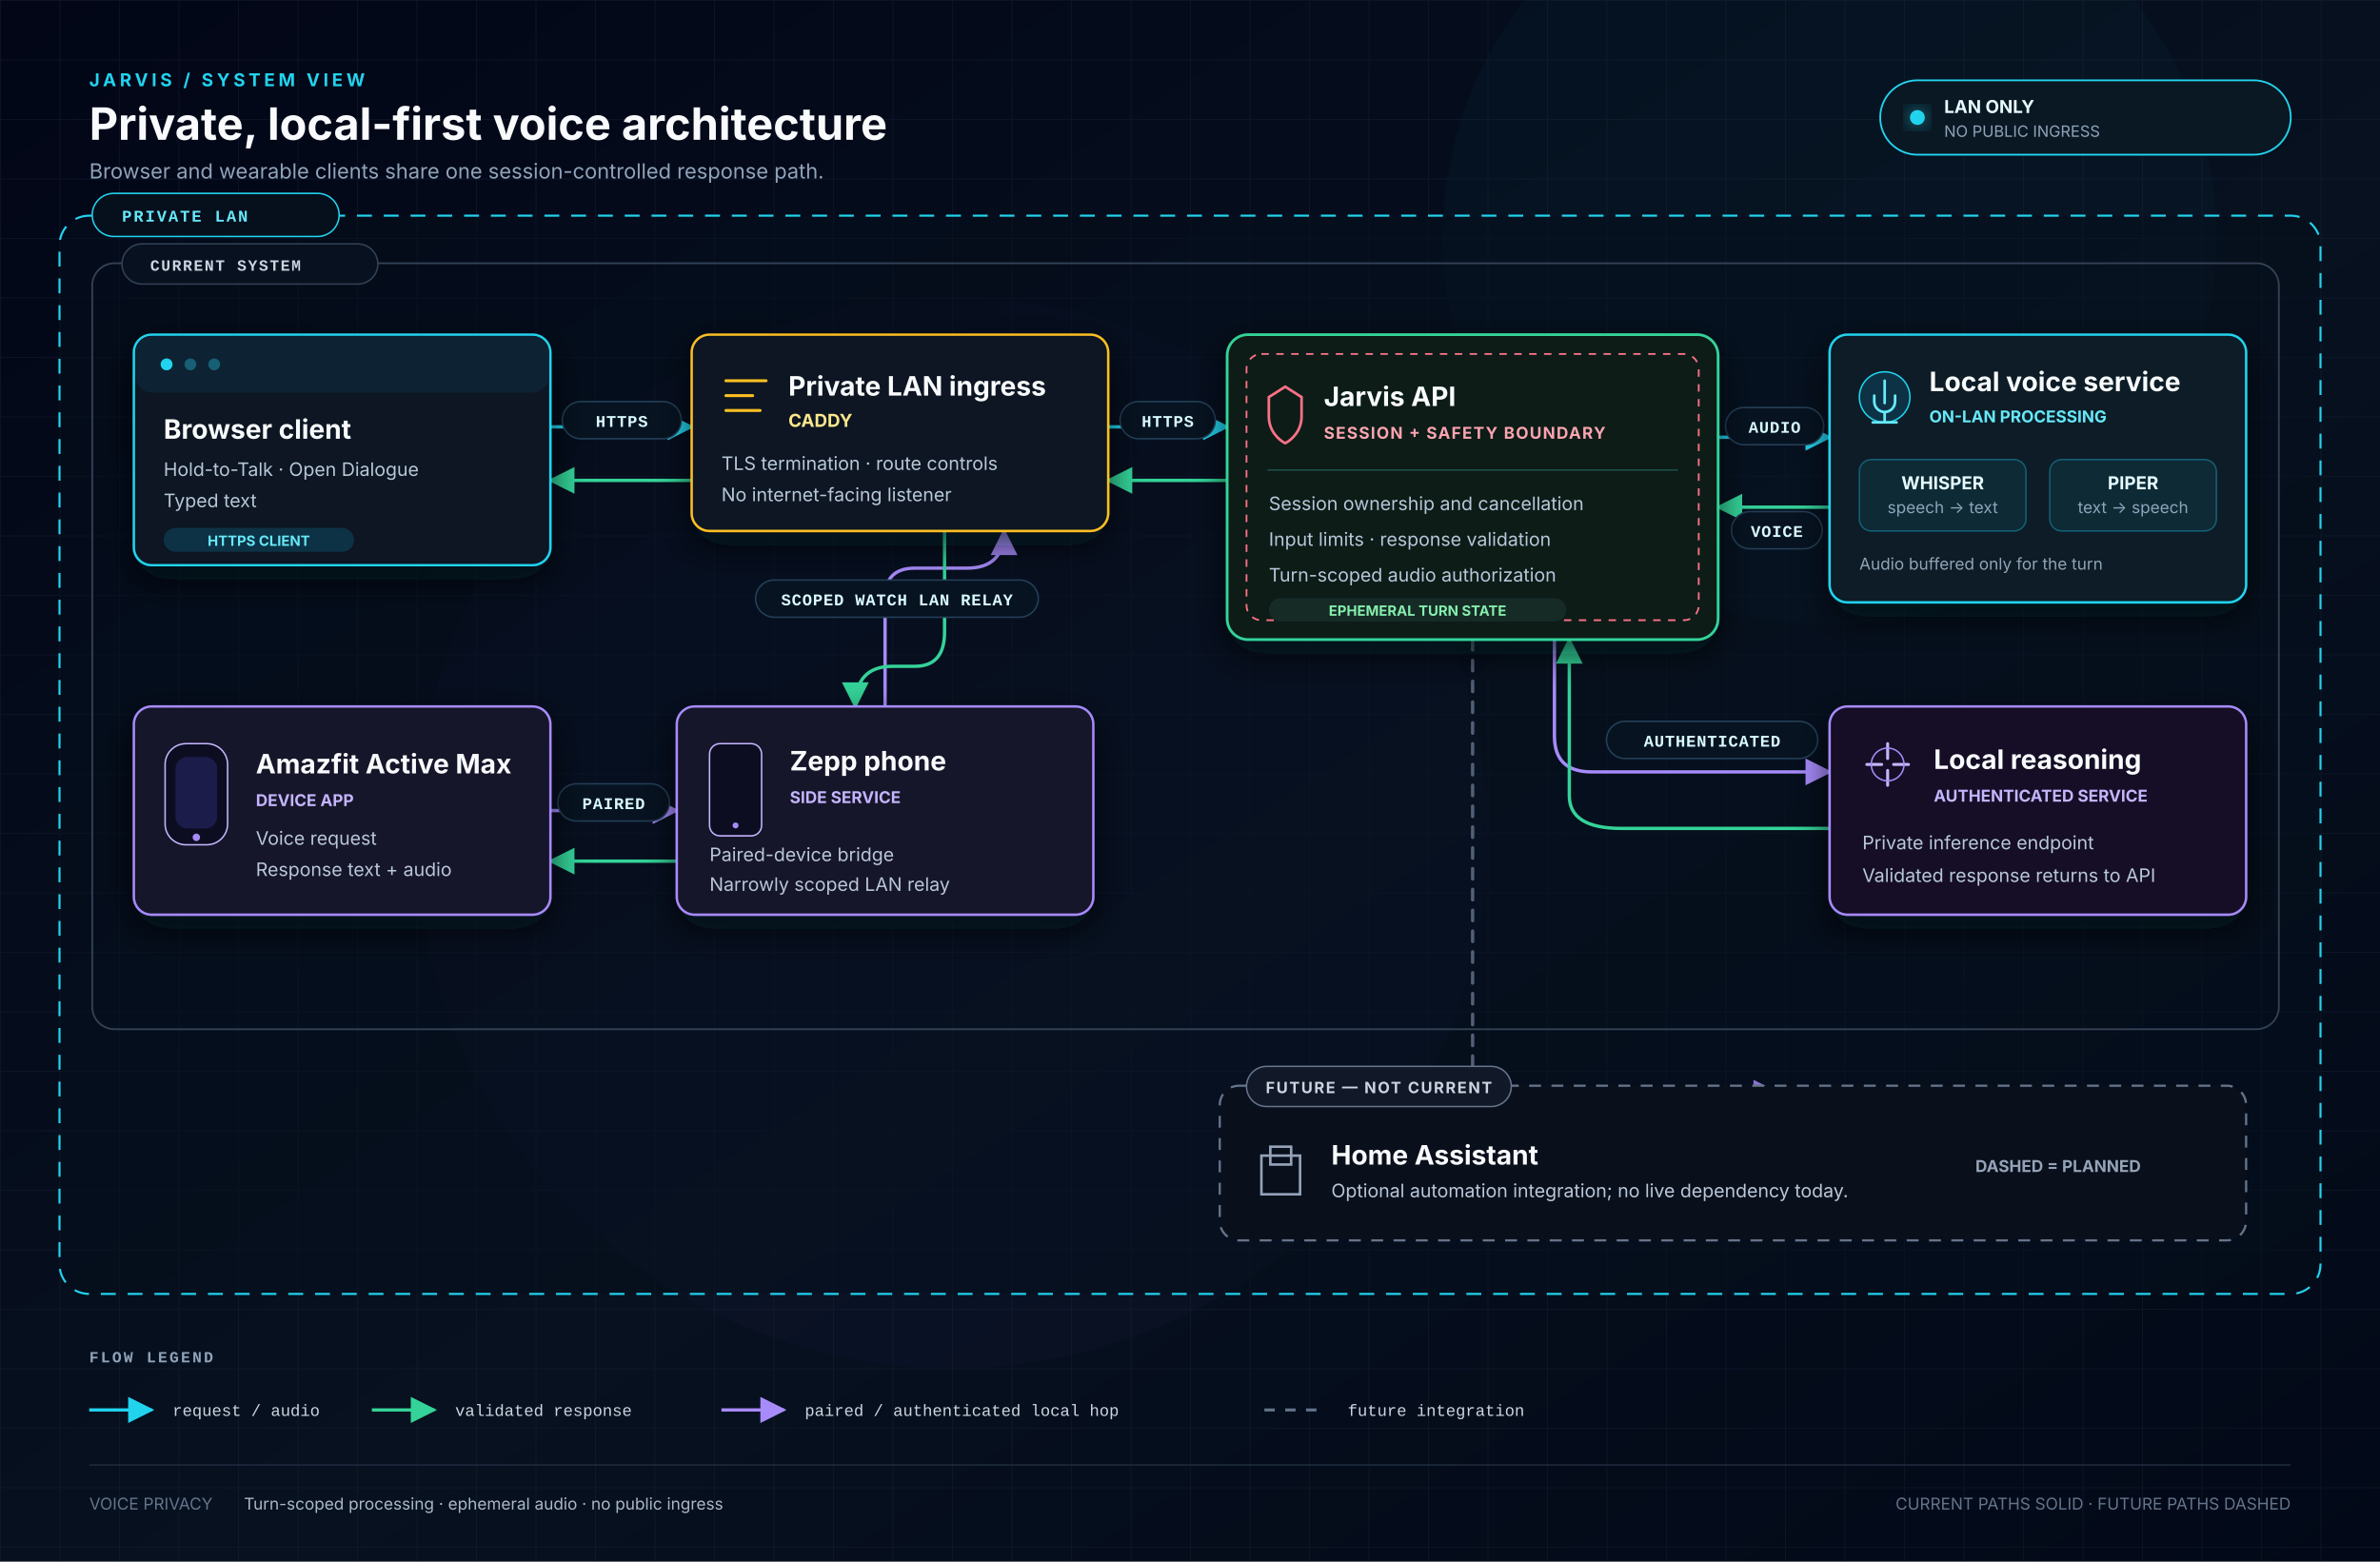
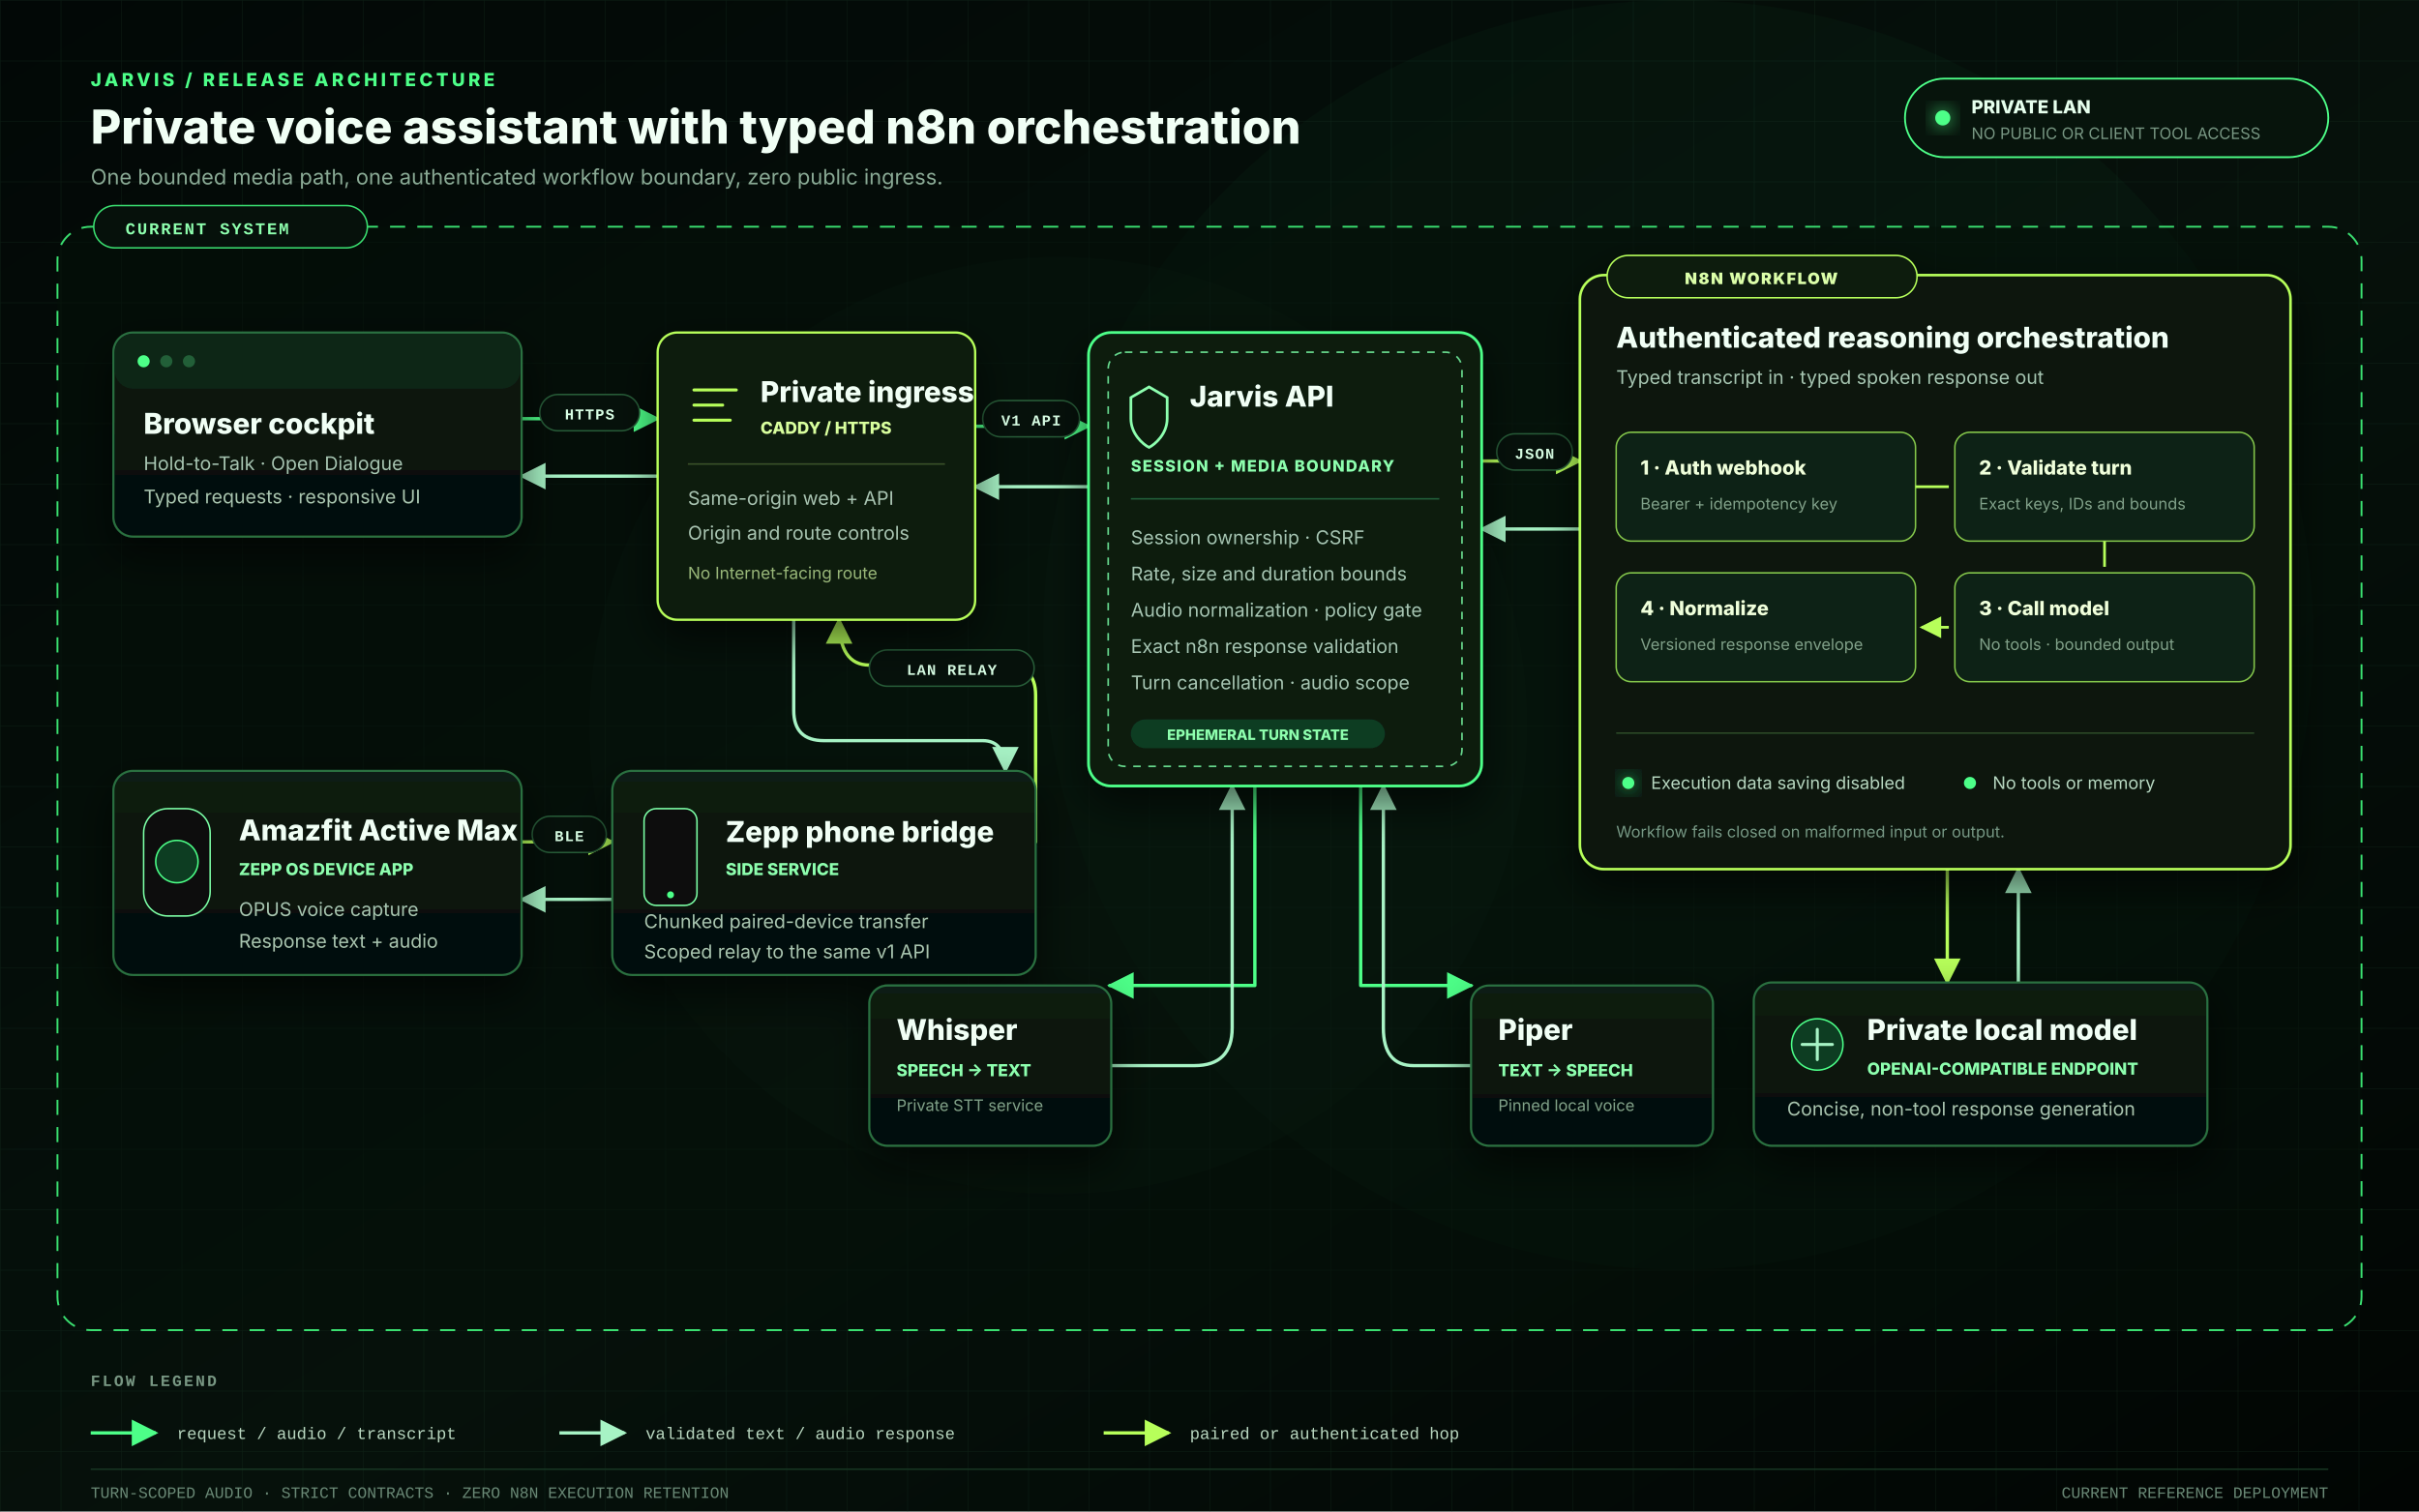
- <svg xmlns="http://www.w3.org/2000/svg" width="1600" height="1050" viewBox="0 0 1600 1050" role="img" aria-labelledby="title desc">
+ <svg xmlns="http://www.w3.org/2000/svg" width="1600" height="1000" viewBox="0 0 1600 1000" role="img" aria-labelledby="title desc">
  <defs>
+     <linearGradient id="background" x1="0" y1="0" x2="1" y2="1">
+       <stop offset="0" stop-color="#020806" />
+       <stop offset="0.55" stop-color="#06110b" />
+       <stop offset="1" stop-color="#010503" />
+     </linearGradient>
+     <linearGradient id="panel" x1="0" y1="0" x2="0" y2="1">
+       <stop offset="0" stop-color="#0a1d12" />
+       <stop offset="1" stop-color="#050c08" />
+     </linearGradient>
    <pattern id="grid" width="40" height="40" patternUnits="userSpaceOnUse">
-       <path d="M40 0H0V40" fill="none" stroke="#162238" stroke-width="1" opacity="0.52" />
+       <path d="M40 0H0V40" fill="none" stroke="#173522" stroke-width="0.7" opacity="0.45" />
    </pattern>
-     <linearGradient id="bg" x1="0" y1="0" x2="1" y2="1">
-       <stop offset="0" stop-color="#020617" />
-       <stop offset="0.55" stop-color="#07111f" />
-       <stop offset="1" stop-color="#020817" />
-     </linearGradient>
-     <filter id="glow" x="-40%" y="-40%" width="180%" height="180%">
-       <feGaussianBlur stdDeviation="7" result="b" />
+     <filter id="glow" x="-60%" y="-60%" width="220%" height="220%">
+       <feGaussianBlur stdDeviation="6" result="blur" />
      <feMerge>
-         <feMergeNode in="b" />
+         <feMergeNode in="blur" />
        <feMergeNode in="SourceGraphic" />
      </feMerge>
    </filter>
-     <filter id="shadow" x="-15%" y="-20%" width="130%" height="150%">
-       <feDropShadow dx="0" dy="9" stdDeviation="12" flood-color="#000814" flood-opacity="0.7" />
+     <filter id="shadow" x="-20%" y="-25%" width="140%" height="160%">
+       <feDropShadow dx="0" dy="12" stdDeviation="14" flood-color="#000" flood-opacity="0.6" />
    </filter>
-     <marker id="arrow-cyan" viewBox="0 0 10 10" refX="9" refY="5" markerWidth="8" markerHeight="8" orient="auto-start-reverse">
-       <path d="M0 0L10 5L0 10Z" fill="#22d3ee" />
+     <marker id="arrow-green" viewBox="0 0 10 10" refX="9" refY="5" markerWidth="8" markerHeight="8" orient="auto-start-reverse">
+       <path d="M0 0L10 5L0 10Z" fill="#4dff88" />
    </marker>
-     <marker id="arrow-emerald" viewBox="0 0 10 10" refX="9" refY="5" markerWidth="8" markerHeight="8" orient="auto-start-reverse">
-       <path d="M0 0L10 5L0 10Z" fill="#34d399" />
+     <marker id="arrow-mint" viewBox="0 0 10 10" refX="9" refY="5" markerWidth="8" markerHeight="8" orient="auto-start-reverse">
+       <path d="M0 0L10 5L0 10Z" fill="#a7f3c5" />
    </marker>
-     <marker id="arrow-violet" viewBox="0 0 10 10" refX="9" refY="5" markerWidth="8" markerHeight="8" orient="auto-start-reverse">
-       <path d="M0 0L10 5L0 10Z" fill="#a78bfa" />
+     <marker id="arrow-lime" viewBox="0 0 10 10" refX="9" refY="5" markerWidth="8" markerHeight="8" orient="auto-start-reverse">
+       <path d="M0 0L10 5L0 10Z" fill="#b7ff5a" />
    </marker>
    <style>
+       .sans{font-family:Inter,-apple-system,BlinkMacSystemFont,"Segoe UI",sans-serif}
      .mono{font-family:"SFMono-Regular",Consolas,"Liberation Mono",monospace}
-       .sans{font-family:Inter,-apple-system,BlinkMacSystemFont,"Segoe UI",sans-serif}
-       .eyebrow{font-size:12px;font-weight:700;letter-spacing:2.4px}
-       .node-title{font-size:18px;font-weight:700;fill:#f8fafc}
-       .node-sub{font-size:12.5px;fill:#b9c7d9}
-       .tiny{font-size:11px;fill:#8fa3ba}
-       .flow{fill:none;stroke-width:2.25;stroke-linecap:round;stroke-linejoin:round}
-       .flow-label{font-size:11px;font-weight:700;letter-spacing:.5px;fill:#d9faff}
-       .pill{fill:#071321;stroke:#244058;stroke-width:1}
+       .eyebrow{font-size:12px;font-weight:800;letter-spacing:2.2px}
+       .title{font-size:19px;font-weight:760;fill:#f1fff5}
+       .sub{font-size:12.5px;fill:#a8c5b1}
+       .tiny{font-size:10.5px;fill:#7fa18a}
+       .node{fill:url(#panel);stroke:#2a7041;stroke-width:1.4}
+       .flow{fill:none;stroke-linecap:round;stroke-linejoin:round;stroke-width:2.2}
+       .flow-label{font-size:10px;font-weight:800;letter-spacing:.7px;fill:#d9ffe5}
+       .pill{fill:#06110b;stroke:#275c38;stroke-width:1}
    </style>
  </defs>
-   <rect width="1600" height="1050" fill="url(#bg)" />
-   <rect width="1600" height="1050" fill="url(#grid)" />
-   <circle cx="1230" cy="160" r="260" fill="#0891b2" opacity="0.035" />
-   <circle cx="640" cy="560" r="360" fill="#7c3aed" opacity="0.028" />
+   <rect width="1600" height="1000" fill="url(#background)" />
+   <rect width="1600" height="1000" fill="url(#grid)" />
+   <circle cx="1110" cy="420" r="420" fill="#20f36b" opacity="0.025" />
+   <circle cx="700" cy="480" r="310" fill="#4dff88" opacity="0.022" />
  <g class="sans">
-     <text x="60" y="58" fill="#22d3ee" class="eyebrow">JARVIS / SYSTEM VIEW</text>
-     <text x="60" y="94" fill="#f8fafc" font-size="30" font-weight="750">Private, local-first voice architecture</text>
-     <text x="60" y="120" fill="#8fa3ba" font-size="14">Browser and wearable clients share one session-controlled response path.</text>
-     <g transform="translate(1264 54)">
-       <rect width="276" height="50" rx="25" fill="#0a1823" stroke="#22d3ee" stroke-width="1.2" />
-       <circle cx="25" cy="25" r="5" fill="#22d3ee" filter="url(#glow)" />
-       <text x="43" y="22" fill="#e6fbff" font-size="12" font-weight="700">LAN ONLY</text>
-       <text x="43" y="38" fill="#8fa3ba" font-size="10.5">NO PUBLIC INGRESS</text>
-     </g>
-   </g>
-   <rect x="40" y="145" width="1520" height="725" rx="20" fill="#06101d" fill-opacity="0.48" stroke="#22d3ee" stroke-width="1.4" stroke-dasharray="10 8" />
+     <text x="60" y="57" fill="#4dff88" class="eyebrow">JARVIS / RELEASE ARCHITECTURE</text>
+     <text x="60" y="95" fill="#f1fff5" font-size="31" font-weight="780">Private voice assistant with typed n8n orchestration</text>
+     <text x="60" y="122" fill="#89a994" font-size="14">One bounded media path, one authenticated workflow boundary, zero public ingress.</text>
+     <g transform="translate(1260 52)">
+       <rect width="280" height="52" rx="26" fill="#07140c" stroke="#4dff88" stroke-width="1.2" />
+       <circle cx="25" cy="26" r="5" fill="#4dff88" filter="url(#glow)" />
+       <text x="44" y="23" fill="#e6ffed" font-size="12" font-weight="800">PRIVATE LAN</text>
+       <text x="44" y="40" fill="#789783" font-size="10.5">NO PUBLIC OR CLIENT TOOL ACCESS</text>
+     </g>
+   </g>
+   <rect x="38" y="150" width="1524" height="730" rx="22" fill="#041009" fill-opacity="0.52" stroke="#3adf70" stroke-width="1.25" stroke-dasharray="10 8" />
  <g class="mono">
-     <rect x="62" y="130" width="166" height="29" rx="14.5" fill="#06101d" stroke="#22d3ee" />
-     <text x="82" y="149" fill="#67e8f9" font-size="11" font-weight="700" letter-spacing="1.2">PRIVATE LAN</text>
-     <rect x="62" y="177" width="1470" height="515" rx="15" fill="none" stroke="#334155" stroke-width="1.2" />
-     <rect x="82" y="164" width="172" height="27" rx="13.5" fill="#07111f" stroke="#334155" />
-     <text x="101" y="182" fill="#cbd5e1" font-size="10.5" font-weight="700" letter-spacing="1">CURRENT SYSTEM</text>
-   </g>
-   <g aria-label="Current data flows">
-     <path class="flow" d="M370 287H465" stroke="#22d3ee" marker-end="url(#arrow-cyan)" />
-     <path class="flow" d="M465 323H370" stroke="#34d399" marker-end="url(#arrow-emerald)" />
-     <path class="flow" d="M745 287H825" stroke="#22d3ee" marker-end="url(#arrow-cyan)" />
-     <path class="flow" d="M825 323H745" stroke="#34d399" marker-end="url(#arrow-emerald)" />
-     <path class="flow" d="M370 545H455" stroke="#a78bfa" marker-end="url(#arrow-violet)" />
-     <path class="flow" d="M455 579H370" stroke="#34d399" marker-end="url(#arrow-emerald)" />
-     <path class="flow" d="M595 475V402Q595 382 615 382H650Q675 382 675 357" stroke="#a78bfa" marker-end="url(#arrow-violet)" />
-     <path class="flow" d="M635 357V425Q635 448 615 448H600Q575 448 575 475" stroke="#34d399" marker-end="url(#arrow-emerald)" />
-     <path class="flow" d="M1155 294H1230" stroke="#22d3ee" marker-end="url(#arrow-cyan)" />
-     <path class="flow" d="M1230 341H1155" stroke="#34d399" marker-end="url(#arrow-emerald)" />
-     <path class="flow" d="M1045 430V495Q1045 519 1070 519H1230" stroke="#a78bfa" marker-end="url(#arrow-violet)" />
-     <path class="flow" d="M1230 557H1090Q1055 557 1055 535V430" stroke="#34d399" marker-end="url(#arrow-emerald)" />
-     <path class="flow" d="M990 430V735H1195" stroke="#64748b" stroke-dasharray="7 7" marker-end="url(#arrow-violet)" opacity="0.8" />
+     <rect x="62" y="136" width="181" height="28" rx="14" fill="#06110b" stroke="#3adf70" />
+     <text x="83" y="155" fill="#8effae" font-size="11" font-weight="800" letter-spacing="1.2">CURRENT SYSTEM</text>
+   </g>
+   <g aria-label="Jarvis data flows">
+     <path class="flow" d="M345 277H435" stroke="#4dff88" marker-end="url(#arrow-green)" />
+     <path class="flow" d="M435 315H345" stroke="#a7f3c5" marker-end="url(#arrow-mint)" />
+     <path class="flow" d="M345 557H405" stroke="#b7ff5a" marker-end="url(#arrow-lime)" />
+     <path class="flow" d="M405 595H345" stroke="#a7f3c5" marker-end="url(#arrow-mint)" />
+     <path class="flow" d="M685 557V460Q685 440 665 440H575Q555 440 555 410" stroke="#b7ff5a" marker-end="url(#arrow-lime)" />
+     <path class="flow" d="M525 410V470Q525 490 545 490H650Q665 490 665 510" stroke="#a7f3c5" marker-end="url(#arrow-mint)" />
+     <path class="flow" d="M645 282H720" stroke="#4dff88" marker-end="url(#arrow-green)" />
+     <path class="flow" d="M720 322H645" stroke="#a7f3c5" marker-end="url(#arrow-mint)" />
+     <path class="flow" d="M830 520V652H734" stroke="#4dff88" marker-end="url(#arrow-green)" />
+     <path class="flow" d="M734 705H790Q815 705 815 680V520" stroke="#a7f3c5" marker-end="url(#arrow-mint)" />
+     <path class="flow" d="M900 520V652H973" stroke="#4dff88" marker-end="url(#arrow-green)" />
+     <path class="flow" d="M973 705H935Q915 705 915 680V520" stroke="#a7f3c5" marker-end="url(#arrow-mint)" />
+     <path class="flow" d="M980 305H1045" stroke="#b7ff5a" marker-end="url(#arrow-lime)" />
+     <path class="flow" d="M1045 350H980" stroke="#a7f3c5" marker-end="url(#arrow-mint)" />
+     <path class="flow" d="M1288 575V650" stroke="#b7ff5a" marker-end="url(#arrow-lime)" />
+     <path class="flow" d="M1335 650V575" stroke="#a7f3c5" marker-end="url(#arrow-mint)" />
  </g>
  <g class="mono">
-     <g transform="translate(378 270)">
-       <rect class="pill" width="80" height="25" rx="12.5" />
-       <text x="40" y="17" text-anchor="middle" class="flow-label">HTTPS</text>
-     </g>
-     <g transform="translate(753 270)">
-       <rect class="pill" width="64" height="25" rx="12.5" />
-       <text x="32" y="17" text-anchor="middle" class="flow-label">HTTPS</text>
-     </g>
-     <g transform="translate(375 527)">
-       <rect class="pill" width="75" height="25" rx="12.5" />
-       <text x="37.5" y="17" text-anchor="middle" class="flow-label" fill="#ddd6fe">PAIRED</text>
-     </g>
-     <g transform="translate(508 390)">
-       <rect class="pill" width="190" height="25" rx="12.5" />
-       <text x="95" y="17" text-anchor="middle" class="flow-label" fill="#ddd6fe">SCOPED WATCH LAN RELAY</text>
-     </g>
-     <g transform="translate(1160 274)">
-       <rect class="pill" width="66" height="25" rx="12.5" />
-       <text x="33" y="17" text-anchor="middle" class="flow-label">AUDIO</text>
-     </g>
-     <g transform="translate(1164 344)">
-       <rect class="pill" width="61" height="25" rx="12.5" />
-       <text x="30.5" y="17" text-anchor="middle" class="flow-label" fill="#bbf7d0">VOICE</text>
-     </g>
-     <g transform="translate(1080 485)">
-       <rect class="pill" width="142" height="25" rx="12.5" />
-       <text x="71" y="17" text-anchor="middle" class="flow-label" fill="#ddd6fe">AUTHENTICATED</text>
-     </g>
-   </g>
-   <g filter="url(#shadow)" class="sans">
-     <g transform="translate(90 225)">
-       <rect width="280" height="155" rx="12" fill="#081622" stroke="#22d3ee" stroke-width="1.6" />
-       <rect x="1" y="1" width="278" height="38" rx="11" fill="#0b2230" />
-       <circle cx="22" cy="20" r="4" fill="#22d3ee" />
-       <circle cx="38" cy="20" r="4" fill="#155e75" />
-       <circle cx="54" cy="20" r="4" fill="#155e75" />
-       <text x="20" y="70" class="node-title">Browser client</text>
-       <text x="20" y="95" class="node-sub">Hold-to-Talk · Open Dialogue</text>
-       <text x="20" y="116" class="node-sub">Typed text</text>
-       <rect x="20" y="130" width="128" height="16" rx="8" fill="#083344" />
-       <text x="84" y="142" text-anchor="middle" fill="#67e8f9" font-size="9.5" font-weight="700">HTTPS CLIENT</text>
-     </g>
-     <g transform="translate(465 225)">
-       <rect width="280" height="132" rx="12" fill="#0b1824" stroke="#fbbf24" stroke-width="1.6" />
-       <path d="M23 31h27M23 41h18M23 51h23" stroke="#fbbf24" stroke-width="2" stroke-linecap="round" />
-       <text x="65" y="41" class="node-title">Private LAN ingress</text>
-       <text x="65" y="62" fill="#fde68a" font-size="12" font-weight="700">CADDY</text>
-       <text x="20" y="91" class="node-sub">TLS termination · route controls</text>
-       <text x="20" y="112" class="node-sub">No internet-facing listener</text>
-     </g>
-     <g transform="translate(825 225)">
-       <rect width="330" height="205" rx="14" fill="#081c19" stroke="#34d399" stroke-width="1.8" />
-       <rect x="13" y="13" width="304" height="179" rx="10" fill="none" stroke="#fb7185" stroke-width="1.2" stroke-dasharray="5 5" />
-       <path d="M28 42l11-7 11 7v13c0 10-7 16-11 18-4-2-11-8-11-18z" fill="none" stroke="#fb7185" stroke-width="1.8" />
-       <text x="65" y="48" class="node-title">Jarvis API</text>
-       <text x="65" y="70" fill="#fda4af" font-size="11" font-weight="750" letter-spacing=".8">SESSION + SAFETY BOUNDARY</text>
-       <line x1="27" y1="91" x2="303" y2="91" stroke="#1f5147" />
-       <text x="28" y="118" class="node-sub">Session ownership and cancellation</text>
-       <text x="28" y="142" class="node-sub">Input limits · response validation</text>
-       <text x="28" y="166" class="node-sub">Turn-scoped audio authorization</text>
-       <rect x="28" y="177" width="200" height="16" rx="8" fill="#132a27" />
-       <text x="128" y="189" text-anchor="middle" fill="#86efac" font-size="9.5" font-weight="700">EPHEMERAL TURN STATE</text>
-     </g>
-     <g transform="translate(1230 225)">
-       <rect width="280" height="180" rx="12" fill="#081d25" stroke="#22d3ee" stroke-width="1.6" />
-       <circle cx="37" cy="42" r="17" fill="#083344" stroke="#22d3ee" />
-       <path d="M37 31v15m-7-5v4a7 7 0 0 0 14 0v-4m-7 11v7m-8 0h16" fill="none" stroke="#67e8f9" stroke-width="1.8" stroke-linecap="round" />
-       <text x="67" y="38" class="node-title">Local voice service</text>
-       <text x="67" y="59" fill="#67e8f9" font-size="11" font-weight="700">ON-LAN PROCESSING</text>
-       <rect x="20" y="84" width="112" height="48" rx="8" fill="#0b2a34" stroke="#155e75" />
-       <text x="76" y="104" text-anchor="middle" fill="#e6fbff" font-size="12" font-weight="700">WHISPER</text>
-       <text x="76" y="120" text-anchor="middle" class="tiny">speech → text</text>
-       <rect x="148" y="84" width="112" height="48" rx="8" fill="#0b2a34" stroke="#155e75" />
-       <text x="204" y="104" text-anchor="middle" fill="#e6fbff" font-size="12" font-weight="700">PIPER</text>
-       <text x="204" y="120" text-anchor="middle" class="tiny">text → speech</text>
-       <text x="20" y="158" fill="#94a3b8" font-size="11">Audio buffered only for the turn</text>
-     </g>
-     <g transform="translate(90 475)">
-       <rect width="280" height="140" rx="12" fill="#151329" stroke="#a78bfa" stroke-width="1.6" />
-       <rect x="21" y="25" width="42" height="68" rx="14" fill="#0b1020" stroke="#c4b5fd" />
-       <rect x="28" y="34" width="28" height="48" rx="8" fill="#1e1b4b" />
-       <circle cx="42" cy="88" r="2.5" fill="#a78bfa" />
-       <text x="82" y="45" class="node-title">Amazfit Active Max</text>
-       <text x="82" y="67" fill="#c4b5fd" font-size="11" font-weight="700">DEVICE APP</text>
-       <text x="82" y="93" class="node-sub">Voice request</text>
-       <text x="82" y="114" class="node-sub">Response text + audio</text>
-     </g>
-     <g transform="translate(455 475)">
-       <rect width="280" height="140" rx="12" fill="#151329" stroke="#a78bfa" stroke-width="1.6" />
-       <rect x="22" y="25" width="35" height="62" rx="7" fill="#0b1020" stroke="#c4b5fd" />
-       <circle cx="39.5" cy="80" r="2" fill="#a78bfa" />
-       <text x="76" y="43" class="node-title">Zepp phone</text>
-       <text x="76" y="65" fill="#c4b5fd" font-size="11" font-weight="700">SIDE SERVICE</text>
-       <text x="22" y="104" class="node-sub">Paired-device bridge</text>
-       <text x="22" y="124" class="node-sub">Narrowly scoped LAN relay</text>
-     </g>
-     <g transform="translate(1230 475)">
-       <rect width="280" height="140" rx="12" fill="#121126" stroke="#a78bfa" stroke-width="1.6" />
-       <path d="M25 39h10m8 0h10M39 25v10m0 8v10" stroke="#c4b5fd" stroke-width="2" stroke-linecap="round" />
-       <circle cx="39" cy="39" r="11" fill="none" stroke="#a78bfa" />
-       <text x="70" y="42" class="node-title">Local reasoning</text>
-       <text x="70" y="64" fill="#c4b5fd" font-size="11" font-weight="700">AUTHENTICATED SERVICE</text>
-       <text x="22" y="96" class="node-sub">Private inference endpoint</text>
-       <text x="22" y="118" class="node-sub">Validated response returns to API</text>
-     </g>
-   </g>
-   <g class="sans" transform="translate(820 730)">
-     <rect width="690" height="104" rx="13" fill="#090f1b" stroke="#64748b" stroke-width="1.5" stroke-dasharray="8 7" />
-     <rect x="18" y="-13" width="178" height="27" rx="13.5" fill="#111827" stroke="#64748b" />
-     <text x="107" y="5" text-anchor="middle" fill="#cbd5e1" font-size="10.5" font-weight="750" letter-spacing="1">FUTURE — NOT CURRENT</text>
-     <path d="M28 47h26v26H28zM34 41h14v12H34z" fill="none" stroke="#94a3b8" stroke-width="1.7" />
-     <text x="75" y="53" class="node-title" fill="#e2e8f0">Home Assistant</text>
-     <text x="75" y="75" class="node-sub">Optional automation integration; no live dependency today.</text>
-     <text x="508" y="58" fill="#94a3b8" font-size="11" font-weight="700">DASHED = PLANNED</text>
-   </g>
-   <g class="mono" transform="translate(60 916)">
-     <text x="0" y="0" fill="#8fa3ba" font-size="10.5" font-weight="700" letter-spacing="1.4">FLOW LEGEND</text>
-     <g transform="translate(0 22)">
-       <line x1="0" y1="10" x2="42" y2="10" stroke="#22d3ee" stroke-width="2.2" marker-end="url(#arrow-cyan)" />
-       <text x="56" y="14" fill="#cbd5e1" font-size="11">request / audio</text>
-     </g>
-     <g transform="translate(190 22)">
-       <line x1="0" y1="10" x2="42" y2="10" stroke="#34d399" stroke-width="2.2" marker-end="url(#arrow-emerald)" />
-       <text x="56" y="14" fill="#cbd5e1" font-size="11">validated response</text>
-     </g>
-     <g transform="translate(425 22)">
-       <line x1="0" y1="10" x2="42" y2="10" stroke="#a78bfa" stroke-width="2.2" marker-end="url(#arrow-violet)" />
-       <text x="56" y="14" fill="#cbd5e1" font-size="11">paired / authenticated local hop</text>
-     </g>
-     <g transform="translate(790 22)">
-       <line x1="0" y1="10" x2="42" y2="10" stroke="#64748b" stroke-width="2" stroke-dasharray="7 7" />
-       <text x="56" y="14" fill="#cbd5e1" font-size="11">future integration</text>
-     </g>
-   </g>
-   <g class="sans">
-     <line x1="60" y1="985" x2="1540" y2="985" stroke="#1e293b" />
-     <text x="60" y="1015" fill="#64748b" font-size="11">VOICE PRIVACY</text>
-     <text x="164" y="1015" fill="#aab8c8" font-size="11">Turn-scoped processing · ephemeral audio · no public ingress</text>
-     <text x="1540" y="1015" text-anchor="end" fill="#64748b" font-size="11">CURRENT PATHS SOLID · FUTURE PATHS DASHED</text>
-   </g>
+     <g transform="translate(357 261)">
+       <rect class="pill" width="66" height="24" rx="12" />
+       <text x="33" y="16.5" text-anchor="middle" class="flow-label">HTTPS</text>
+     </g>
+     <g transform="translate(352 540)">
+       <rect class="pill" width="49" height="24" rx="12" />
+       <text x="24.5" y="16.5" text-anchor="middle" class="flow-label">BLE</text>
+     </g>
+     <g transform="translate(575 430)">
+       <rect class="pill" width="109" height="24" rx="12" />
+       <text x="54.5" y="16.5" text-anchor="middle" class="flow-label">LAN RELAY</text>
+     </g>
+     <g transform="translate(650 265)">
+       <rect class="pill" width="64" height="24" rx="12" />
+       <text x="32" y="16.5" text-anchor="middle" class="flow-label">V1 API</text>
+     </g>
+     <g transform="translate(990 287)">
+       <rect class="pill" width="50" height="24" rx="12" />
+       <text x="25" y="16.5" text-anchor="middle" class="flow-label">JSON</text>
+     </g>
+   </g>
+   <g class="sans" filter="url(#shadow)">
+     <g transform="translate(75 220)">
+       <rect class="node" width="270" height="135" rx="13" />
+       <rect x="1" y="1" width="268" height="36" rx="12" fill="#0d2817" />
+       <circle cx="20" cy="19" r="4" fill="#4dff88" />
+       <circle cx="35" cy="19" r="4" fill="#245f38" />
+       <circle cx="50" cy="19" r="4" fill="#245f38" />
+       <text x="20" y="67" class="title">Browser cockpit</text>
+       <text x="20" y="91" class="sub">Hold-to-Talk · Open Dialogue</text>
+       <text x="20" y="113" class="sub">Typed requests · responsive UI</text>
+     </g>
+     <g transform="translate(435 220)">
+       <rect width="210" height="190" rx="13" fill="#101b10" stroke="#b7ff5a" stroke-width="1.5" />
+       <path d="M24 38h28M24 48h19M24 58h24" stroke="#b7ff5a" stroke-width="2" stroke-linecap="round" />
+       <text x="68" y="46" class="title">Private ingress</text>
+       <text x="68" y="67" fill="#d8ff9d" font-size="11" font-weight="800">CADDY / HTTPS</text>
+       <line x1="20" y1="87" x2="190" y2="87" stroke="#375126" />
+       <text x="20" y="114" class="sub">Same-origin web + API</text>
+       <text x="20" y="137" class="sub">Origin and route controls</text>
+       <text x="20" y="163" fill="#98b878" font-size="11">No Internet-facing route</text>
+     </g>
+     <g transform="translate(75 510)">
+       <rect class="node" width="270" height="135" rx="13" />
+       <rect x="20" y="25" width="44" height="71" rx="16" fill="#07110b" stroke="#7dffa6" />
+       <circle cx="42" cy="60" r="14" fill="#0d3d22" stroke="#4dff88" />
+       <text x="83" y="46" class="title">Amazfit Active Max</text>
+       <text x="83" y="69" fill="#8effae" font-size="11" font-weight="800">ZEPP OS DEVICE APP</text>
+       <text x="83" y="96" class="sub">OPUS voice capture</text>
+       <text x="83" y="117" class="sub">Response text + audio</text>
+     </g>
+     <g transform="translate(405 510)">
+       <rect class="node" width="280" height="135" rx="13" />
+       <rect x="21" y="25" width="35" height="64" rx="8" fill="#07110b" stroke="#7dffa6" />
+       <circle cx="38.5" cy="82" r="2.3" fill="#4dff88" />
+       <text x="75" y="47" class="title">Zepp phone bridge</text>
+       <text x="75" y="69" fill="#8effae" font-size="11" font-weight="800">SIDE SERVICE</text>
+       <text x="21" y="104" class="sub">Chunked paired-device transfer</text>
+       <text x="21" y="124" class="sub">Scoped relay to the same v1 API</text>
+     </g>
+     <g transform="translate(720 220)">
+       <rect width="260" height="300" rx="15" fill="#071c10" stroke="#4dff88" stroke-width="1.8" />
+       <rect x="13" y="13" width="234" height="274" rx="11" fill="none" stroke="#68d68a" stroke-width="1.1" stroke-dasharray="5 5" />
+       <path d="M28 43l12-7 12 7v14c0 10-8 17-12 19-4-2-12-9-12-19z" fill="none" stroke="#8effae" stroke-width="1.8" />
+       <text x="67" y="49" class="title">Jarvis API</text>
+       <text x="28" y="92" fill="#8effae" font-size="10.5" font-weight="800" letter-spacing=".8">SESSION + MEDIA BOUNDARY</text>
+       <line x1="28" y1="110" x2="232" y2="110" stroke="#245f38" />
+       <text x="28" y="140" class="sub">Session ownership · CSRF</text>
+       <text x="28" y="164" class="sub">Rate, size and duration bounds</text>
+       <text x="28" y="188" class="sub">Audio normalization · policy gate</text>
+       <text x="28" y="212" class="sub">Exact n8n response validation</text>
+       <text x="28" y="236" class="sub">Turn cancellation · audio scope</text>
+       <rect x="28" y="256" width="168" height="19" rx="9.5" fill="#0d3d22" />
+       <text x="112" y="269.5" text-anchor="middle" fill="#8effae" font-size="9.5" font-weight="800">EPHEMERAL TURN STATE</text>
+     </g>
+     <g transform="translate(575 652)">
+       <rect class="node" width="160" height="106" rx="12" />
+       <text x="18" y="36" class="title">Whisper</text>
+       <text x="18" y="60" fill="#8effae" font-size="11" font-weight="800">SPEECH → TEXT</text>
+       <text x="18" y="83" class="tiny">Private STT service</text>
+     </g>
+     <g transform="translate(973 652)">
+       <rect class="node" width="160" height="106" rx="12" />
+       <text x="18" y="36" class="title">Piper</text>
+       <text x="18" y="60" fill="#8effae" font-size="11" font-weight="800">TEXT → SPEECH</text>
+       <text x="18" y="83" class="tiny">Pinned local voice</text>
+     </g>
+     <g transform="translate(1045 182)">
+       <rect width="470" height="393" rx="16" fill="#08170e" stroke="#b7ff5a" stroke-width="1.7" />
+       <rect x="18" y="-13" width="205" height="28" rx="14" fill="#0b1b10" stroke="#b7ff5a" />
+       <text x="120" y="6" text-anchor="middle" fill="#dcffa9" font-size="10.5" font-weight="850" letter-spacing="1">N8N WORKFLOW</text>
+       <text x="24" y="48" class="title">Authenticated reasoning orchestration</text>
+       <text x="24" y="72" class="sub">Typed transcript in · typed spoken response out</text>
+       <g transform="translate(24 104)">
+         <rect width="198" height="72" rx="10" fill="#102112" stroke="#84c64b" />
+         <text x="16" y="28" fill="#efffdb" font-size="13" font-weight="760">1 · Auth webhook</text>
+         <text x="16" y="51" class="tiny">Bearer + idempotency key</text>
+       </g>
+       <g transform="translate(248 104)">
+         <rect width="198" height="72" rx="10" fill="#102112" stroke="#84c64b" />
+         <text x="16" y="28" fill="#efffdb" font-size="13" font-weight="760">2 · Validate turn</text>
+         <text x="16" y="51" class="tiny">Exact keys, IDs and bounds</text>
+       </g>
+       <g transform="translate(24 197)">
+         <rect width="198" height="72" rx="10" fill="#102112" stroke="#84c64b" />
+         <text x="16" y="28" fill="#efffdb" font-size="13" font-weight="760">4 · Normalize</text>
+         <text x="16" y="51" class="tiny">Versioned response envelope</text>
+       </g>
+       <g transform="translate(248 197)">
+         <rect width="198" height="72" rx="10" fill="#102112" stroke="#84c64b" />
+         <text x="16" y="28" fill="#efffdb" font-size="13" font-weight="760">3 · Call model</text>
+         <text x="16" y="51" class="tiny">No tools · bounded output</text>
+       </g>
+       <path d="M222 140H244M347 176V193M244 233H226" fill="none" stroke="#b7ff5a" stroke-width="1.8" marker-end="url(#arrow-lime)" />
+       <line x1="24" y1="303" x2="446" y2="303" stroke="#2f4a28" />
+       <circle cx="32" cy="336" r="4" fill="#4dff88" filter="url(#glow)" />
+       <text x="47" y="340" fill="#b9d7c0" font-size="11.5">Execution data saving disabled</text>
+       <circle cx="258" cy="336" r="4" fill="#4dff88" />
+       <text x="273" y="340" fill="#b9d7c0" font-size="11.5">No tools or memory</text>
+       <text x="24" y="372" fill="#789783" font-size="10.5">Workflow fails closed on malformed input or output.</text>
+     </g>
+     <g transform="translate(1160 650)">
+       <rect class="node" width="300" height="108" rx="12" />
+       <circle cx="42" cy="41" r="17" fill="#0d3d22" stroke="#4dff88" />
+       <path d="M32 41h20M42 31v20" stroke="#a7f3c5" stroke-width="2" stroke-linecap="round" />
+       <text x="75" y="38" class="title">Private local model</text>
+       <text x="75" y="61" fill="#8effae" font-size="11" font-weight="800">OPENAI-COMPATIBLE ENDPOINT</text>
+       <text x="22" y="88" class="sub">Concise, non-tool response generation</text>
+     </g>
+   </g>
+   <g class="mono" transform="translate(60 917)">
+     <text x="0" y="0" fill="#789783" font-size="10.5" font-weight="800" letter-spacing="1.4">FLOW LEGEND</text>
+     <g transform="translate(0 21)">
+       <line x1="0" y1="10" x2="43" y2="10" stroke="#4dff88" stroke-width="2.2" marker-end="url(#arrow-green)" />
+       <text x="57" y="14" fill="#b9d7c0" font-size="11">request / audio / transcript</text>
+     </g>
+     <g transform="translate(310 21)">
+       <line x1="0" y1="10" x2="43" y2="10" stroke="#a7f3c5" stroke-width="2.2" marker-end="url(#arrow-mint)" />
+       <text x="57" y="14" fill="#b9d7c0" font-size="11">validated text / audio response</text>
+     </g>
+     <g transform="translate(670 21)">
+       <line x1="0" y1="10" x2="43" y2="10" stroke="#b7ff5a" stroke-width="2.2" marker-end="url(#arrow-lime)" />
+       <text x="57" y="14" fill="#b9d7c0" font-size="11">paired or authenticated hop</text>
+     </g>
+   </g>
+   <line x1="60" y1="972" x2="1540" y2="972" stroke="#173522" />
+   <text x="60" y="991" class="mono" fill="#698875" font-size="10.5">TURN-SCOPED AUDIO · STRICT CONTRACTS · ZERO N8N EXECUTION RETENTION</text>
+   <text x="1540" y="991" text-anchor="end" class="mono" fill="#698875" font-size="10.5">CURRENT REFERENCE DEPLOYMENT</text>
</svg>
